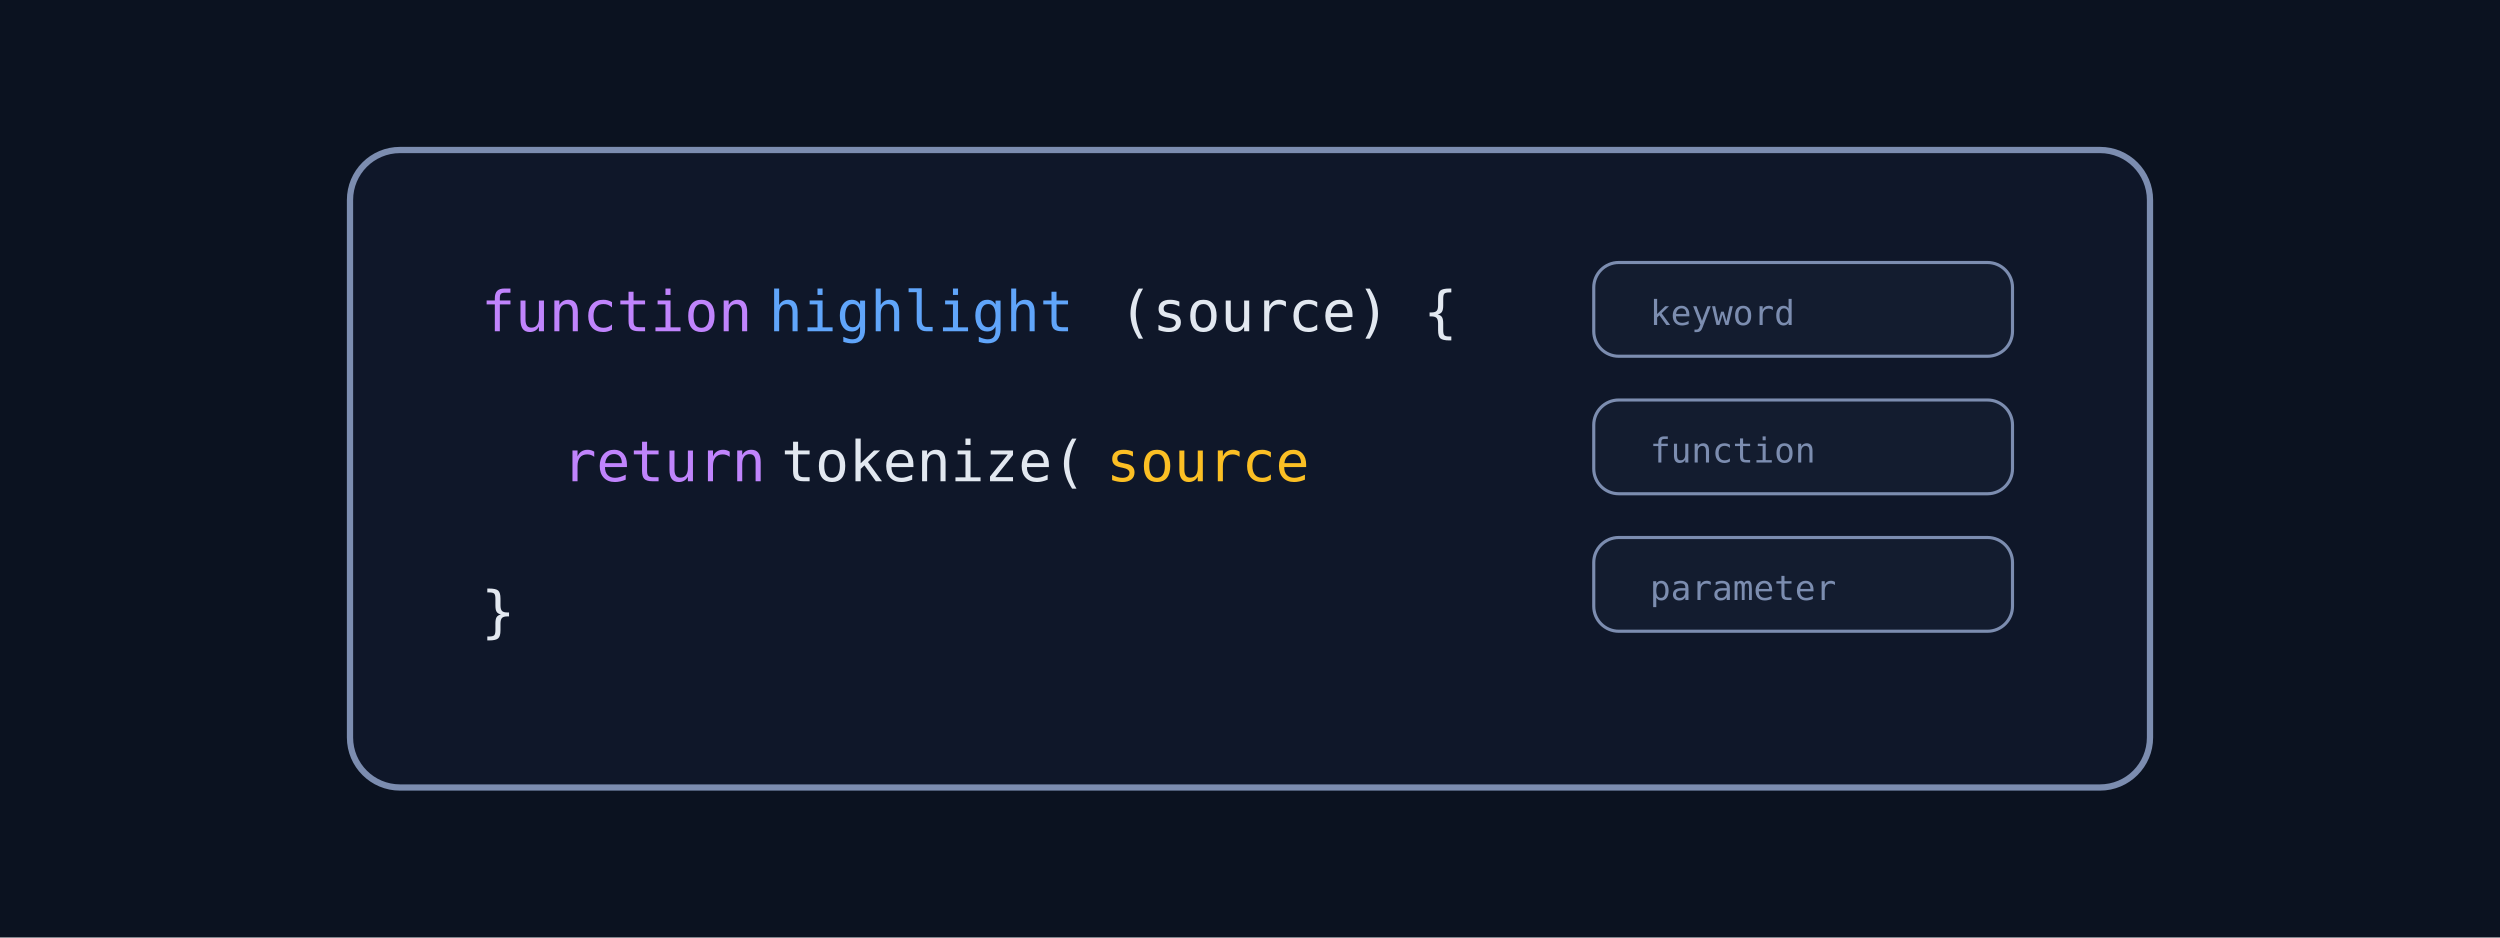
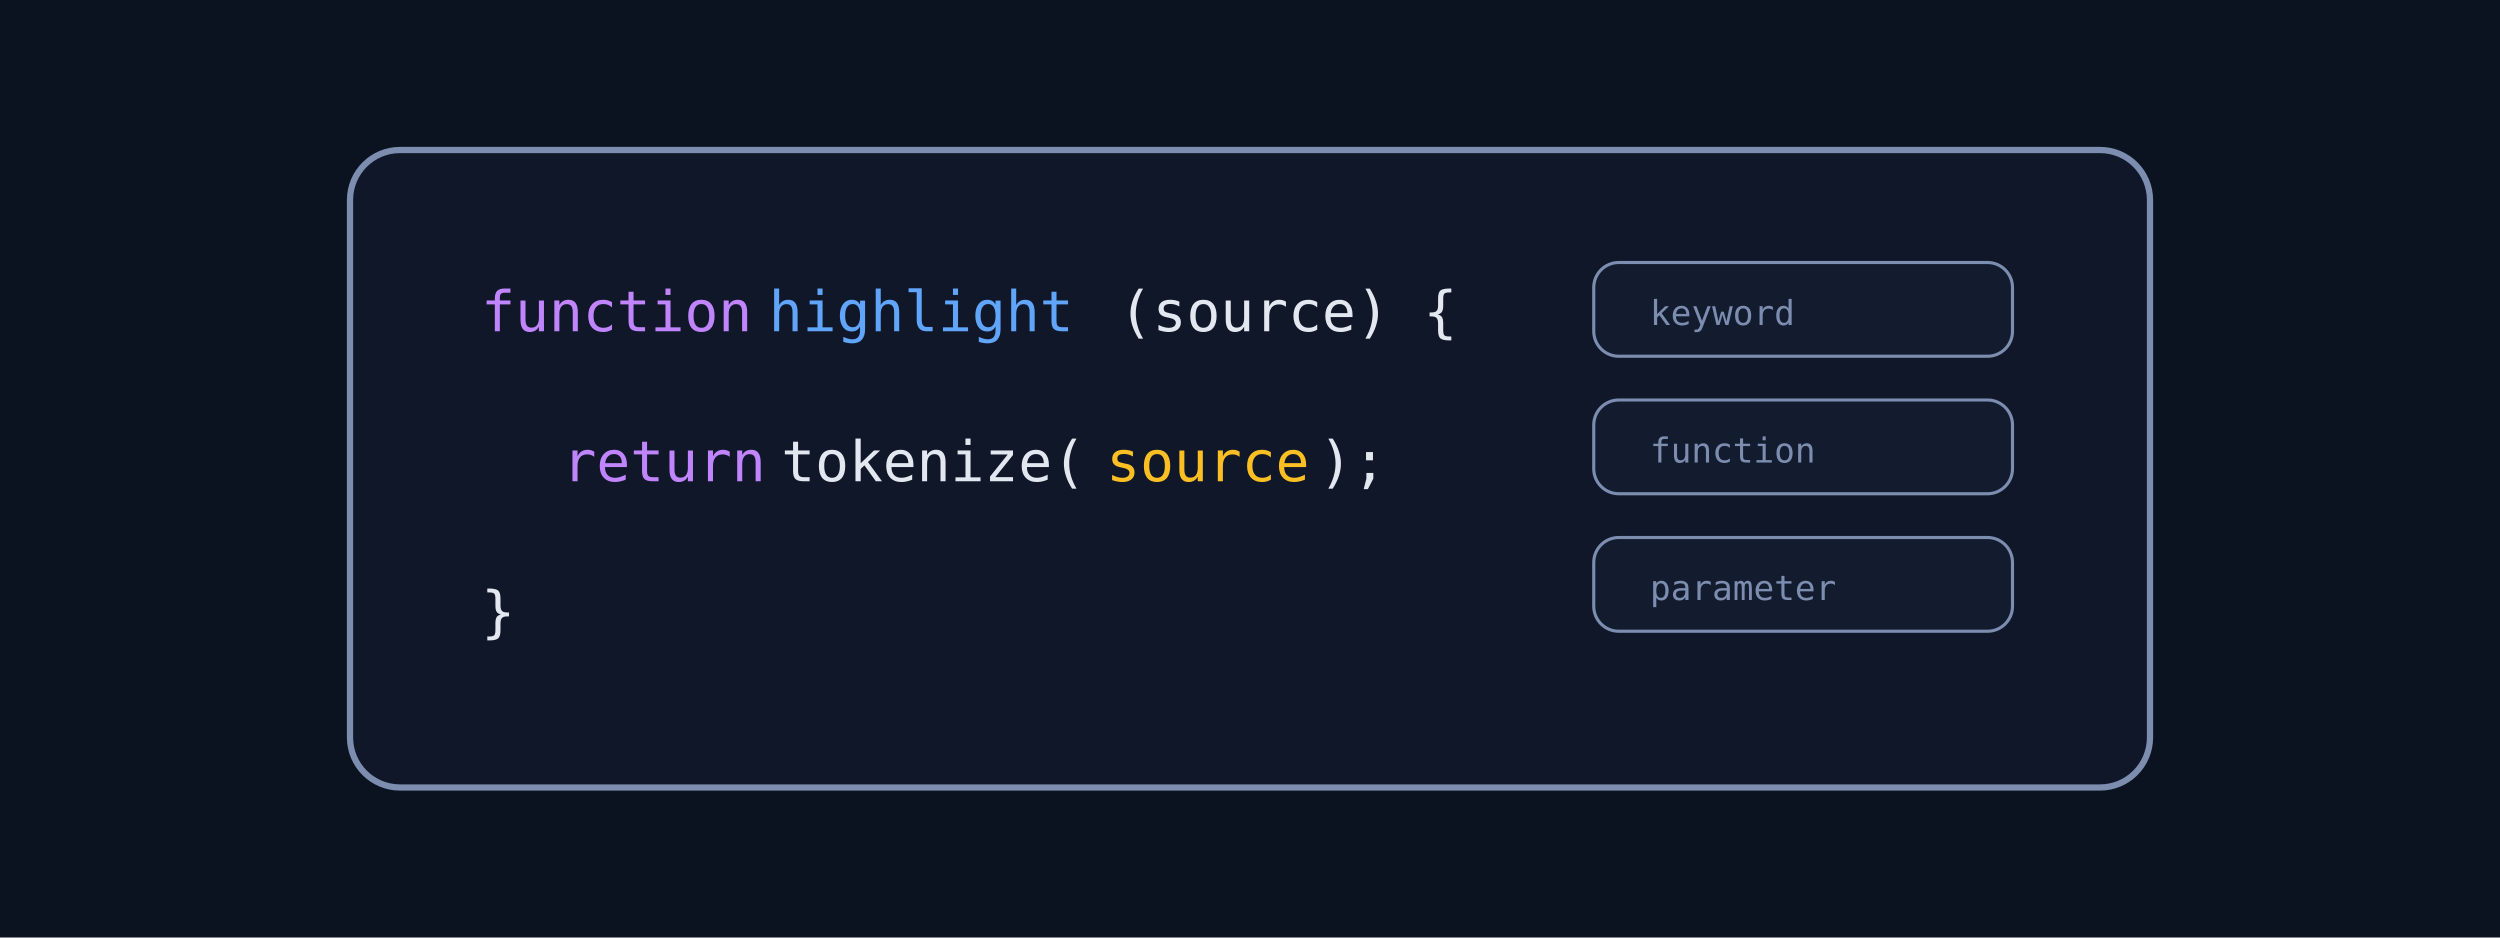
<svg xmlns="http://www.w3.org/2000/svg" viewBox="0 0 800 300">
  <rect width="800" height="300" fill="#0b1220" />
  <rect x="112" y="48" width="576" height="204" rx="16" fill="#0f1729" stroke="#7c8db0" stroke-width="2" />
  <g font-family="monospace" font-size="18">
    <text x="154" y="106" fill="#c084fc">function</text>
    <text x="246" y="106" fill="#60a5fa"> highlight</text>
    <text x="358" y="106" fill="#e2e8f0">(source) {</text>
    <text x="180" y="154" fill="#c084fc">return</text>
    <text x="250" y="154" fill="#e2e8f0"> tokenize(</text>
    <text x="354" y="154" fill="#fbbf24">source</text>
+     <text x="422" y="154" fill="#e2e8f0">);</text>
    <text x="154" y="202" fill="#e2e8f0">}</text>
  </g>
  <g fill="#131c2f" stroke="#7c8db0">
    <rect x="510" y="84" width="134" height="30" rx="8" />
    <rect x="510" y="128" width="134" height="30" rx="8" />
    <rect x="510" y="172" width="134" height="30" rx="8" />
  </g>
  <g fill="#7c8db0" font-family="monospace" font-size="11">
    <text x="528" y="104">keyword</text>
    <text x="528" y="148">function</text>
    <text x="528" y="192">parameter</text>
  </g>
</svg>
